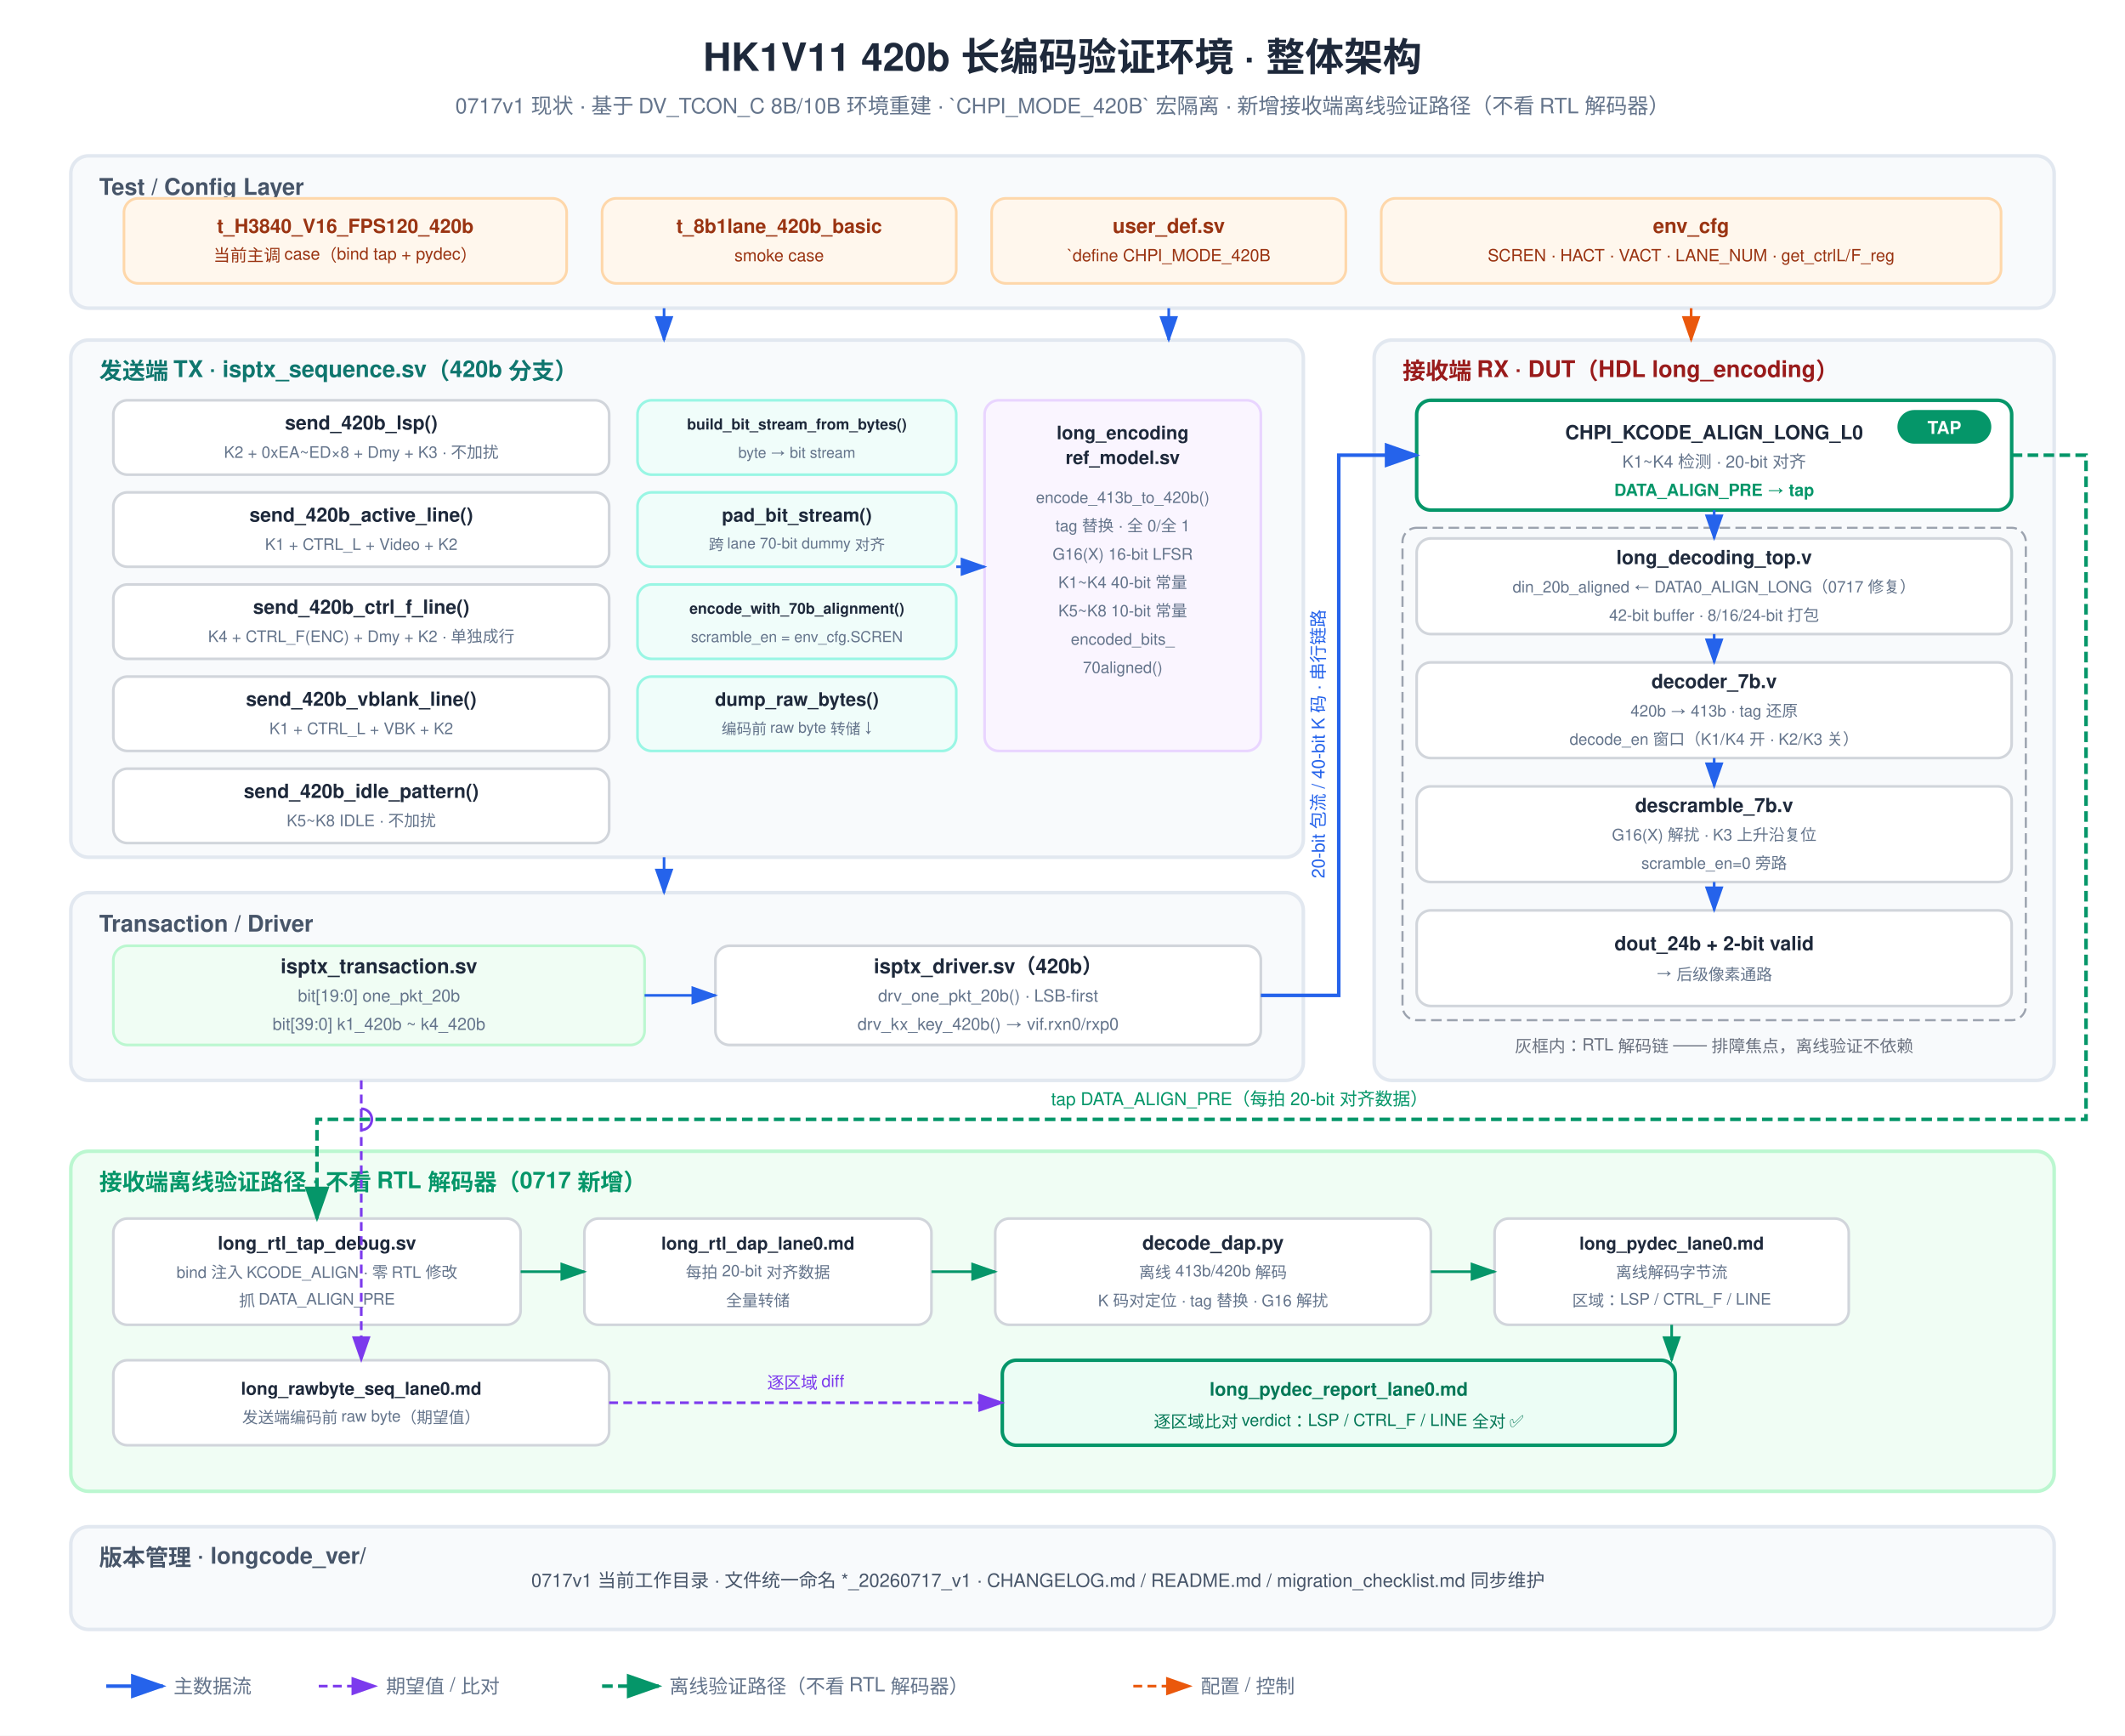
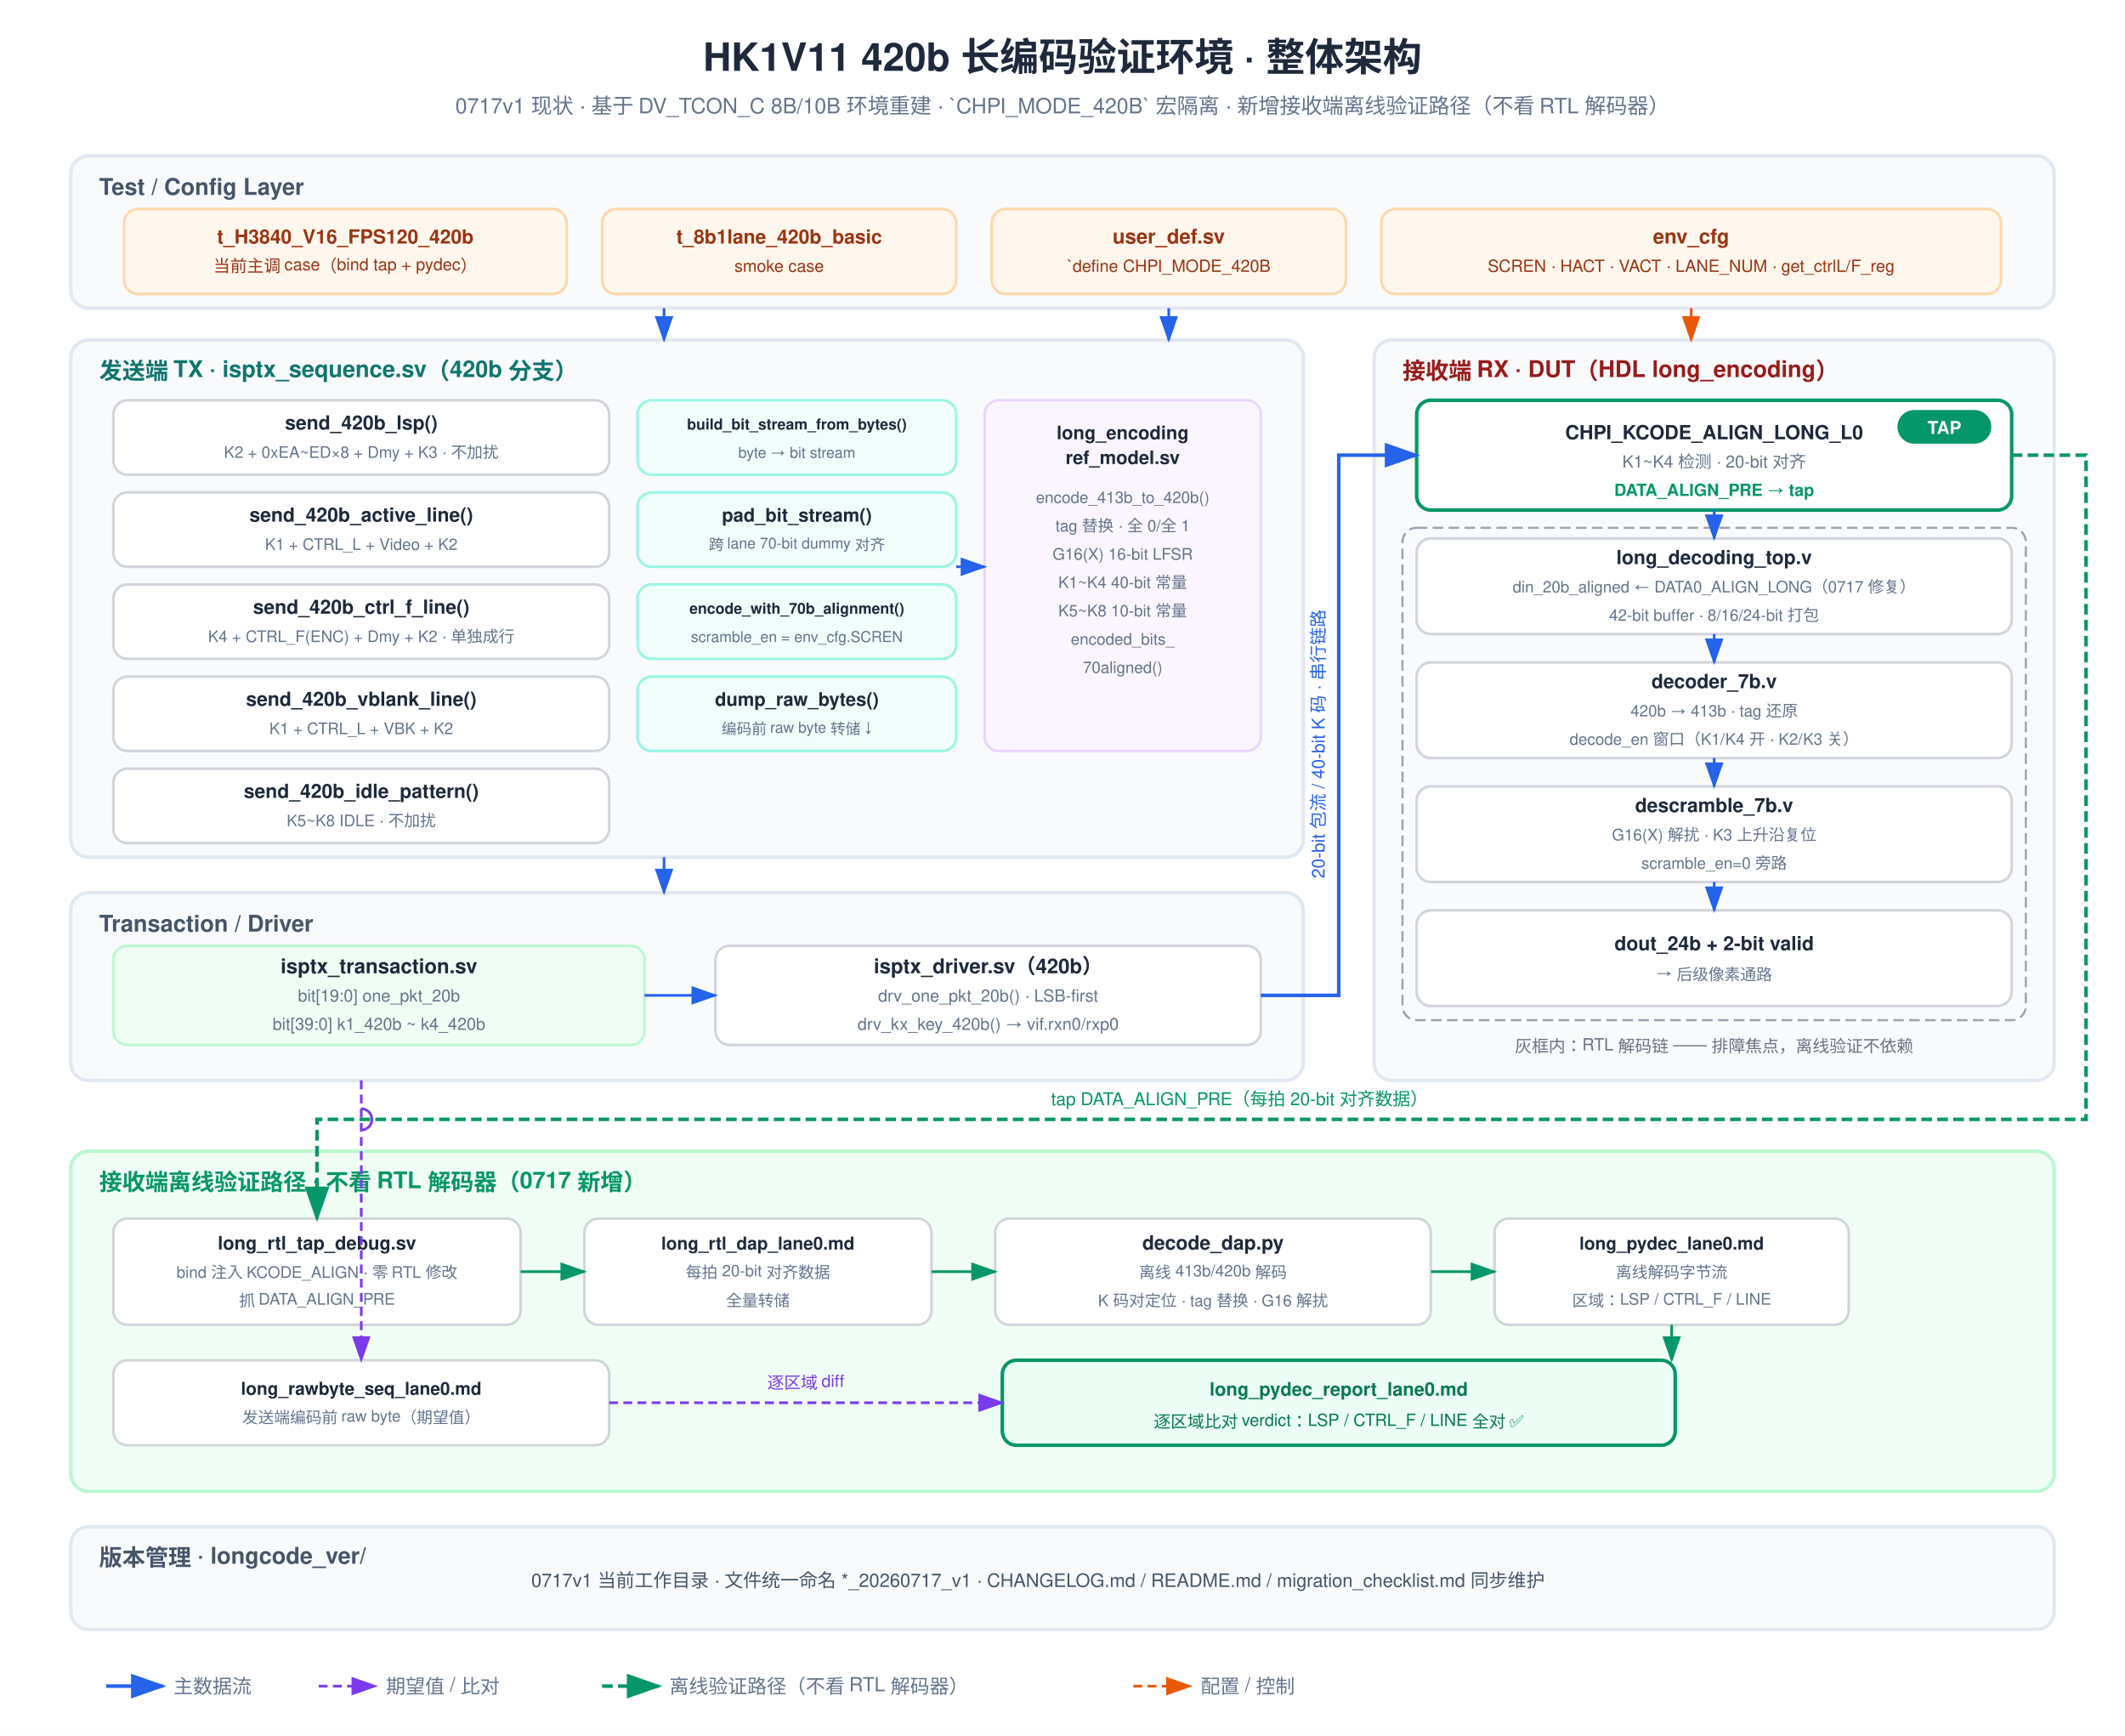
<svg xmlns="http://www.w3.org/2000/svg" viewBox="0 0 1200 980" width="1200" height="980">
  <style>text { font-family: 'Helvetica Neue', Helvetica, Arial, 'PingFang SC', 'Microsoft YaHei', 'Microsoft JhengHei', 'SimHei', sans-serif; }</style>
  <defs>
    <marker id="ar-blue" markerWidth="10" markerHeight="7" refX="9" refY="3.5" orient="auto">
      <polygon points="0 0, 10 3.5, 0 7" fill="#2563eb" />
    </marker>
    <marker id="ar-green" markerWidth="10" markerHeight="7" refX="9" refY="3.5" orient="auto">
      <polygon points="0 0, 10 3.5, 0 7" fill="#059669" />
    </marker>
    <marker id="ar-purple" markerWidth="10" markerHeight="7" refX="9" refY="3.5" orient="auto">
      <polygon points="0 0, 10 3.5, 0 7" fill="#7c3aed" />
    </marker>
    <marker id="ar-orange" markerWidth="10" markerHeight="7" refX="9" refY="3.5" orient="auto">
      <polygon points="0 0, 10 3.5, 0 7" fill="#ea580c" />
    </marker>
    <marker id="ar-gray" markerWidth="10" markerHeight="7" refX="9" refY="3.5" orient="auto">
      <polygon points="0 0, 10 3.5, 0 7" fill="#9ca3af" />
    </marker>
  </defs>
  <rect width="1200" height="980" fill="#ffffff" />
  <text x="600" y="40" font-size="22" fill="#1e293b" text-anchor="middle" font-weight="600">HK1V11 420b 长编码验证环境 · 整体架构</text>
  <text x="600" y="64" font-size="12" fill="#64748b" text-anchor="middle">0717v1 现状 · 基于 DV_TCON_C 8B/10B 环境重建 · `CHPI_MODE_420B` 宏隔离 · 新增接收端离线验证路径（不看 RTL 解码器）</text>
  <rect x="40" y="88" width="1120" height="86" rx="10" fill="#f8fafc" stroke="#e2e8f0" stroke-width="2" />
  <text x="56" y="110" font-size="13" fill="#475569" text-anchor="start" font-weight="600">Test / Config Layer</text>
-   <rect x="70" y="112" width="250" height="48" rx="8" fill="#fff7ed" stroke="#fed7aa" stroke-width="1.5" />
-   <text x="195.0" y="131.5" font-size="11" fill="#9a3412" text-anchor="middle" font-weight="600">t_H3840_V16_FPS120_420b</text>
-   <text x="195.0" y="147.5" font-size="9.5" fill="#9a3412" text-anchor="middle">当前主调 case（bind tap + pydec）</text>
-   <rect x="340" y="112" width="200" height="48" rx="8" fill="#fff7ed" stroke="#fed7aa" stroke-width="1.5" />
-   <text x="440.0" y="131.5" font-size="11" fill="#9a3412" text-anchor="middle" font-weight="600">t_8b1lane_420b_basic</text>
-   <text x="440.0" y="147.5" font-size="9.5" fill="#9a3412" text-anchor="middle">smoke case</text>
-   <rect x="560" y="112" width="200" height="48" rx="8" fill="#fff7ed" stroke="#fed7aa" stroke-width="1.5" />
-   <text x="660.0" y="131.5" font-size="11.5" fill="#9a3412" text-anchor="middle" font-weight="600">user_def.sv</text>
-   <text x="660.0" y="147.5" font-size="9.5" fill="#9a3412" text-anchor="middle">`define CHPI_MODE_420B</text>
-   <rect x="780" y="112" width="350" height="48" rx="8" fill="#fff7ed" stroke="#fed7aa" stroke-width="1.5" />
-   <text x="955.0" y="131.5" font-size="11.5" fill="#9a3412" text-anchor="middle" font-weight="600">env_cfg</text>
-   <text x="955.0" y="147.5" font-size="9.5" fill="#9a3412" text-anchor="middle">SCREN · HACT · VACT · LANE_NUM · get_ctrlL/F_reg</text>
+   <rect x="70" y="118" width="250" height="48" rx="8" fill="#fff7ed" stroke="#fed7aa" stroke-width="1.5" />
+   <text x="195.0" y="137.5" font-size="11" fill="#9a3412" text-anchor="middle" font-weight="600">t_H3840_V16_FPS120_420b</text>
+   <text x="195.0" y="153.5" font-size="9.5" fill="#9a3412" text-anchor="middle">当前主调 case（bind tap + pydec）</text>
+   <rect x="340" y="118" width="200" height="48" rx="8" fill="#fff7ed" stroke="#fed7aa" stroke-width="1.5" />
+   <text x="440.0" y="137.5" font-size="11" fill="#9a3412" text-anchor="middle" font-weight="600">t_8b1lane_420b_basic</text>
+   <text x="440.0" y="153.5" font-size="9.5" fill="#9a3412" text-anchor="middle">smoke case</text>
+   <rect x="560" y="118" width="200" height="48" rx="8" fill="#fff7ed" stroke="#fed7aa" stroke-width="1.5" />
+   <text x="660.0" y="137.5" font-size="11.5" fill="#9a3412" text-anchor="middle" font-weight="600">user_def.sv</text>
+   <text x="660.0" y="153.5" font-size="9.5" fill="#9a3412" text-anchor="middle">`define CHPI_MODE_420B</text>
+   <rect x="780" y="118" width="350" height="48" rx="8" fill="#fff7ed" stroke="#fed7aa" stroke-width="1.5" />
+   <text x="955.0" y="137.5" font-size="11.5" fill="#9a3412" text-anchor="middle" font-weight="600">env_cfg</text>
+   <text x="955.0" y="153.5" font-size="9.5" fill="#9a3412" text-anchor="middle">SCREN · HACT · VACT · LANE_NUM · get_ctrlL/F_reg</text>
  <rect x="40" y="192" width="696" height="292" rx="10" fill="#f8fafc" stroke="#e2e8f0" stroke-width="2" />
  <text x="56" y="214" font-size="13" fill="#0f766e" text-anchor="start" font-weight="600">发送端 TX · isptx_sequence.sv（420b 分支）</text>
  <rect x="64" y="226" width="280" height="42" rx="8" fill="#ffffff" stroke="#d1d5db" stroke-width="1.5" />
  <text x="204.0" y="242.5" font-size="11" fill="#1e293b" text-anchor="middle" font-weight="600">send_420b_lsp()</text>
  <text x="204.0" y="258.5" font-size="9" fill="#64748b" text-anchor="middle">K2 + 0xEA~ED×8 + Dmy + K3 · 不加扰</text>
  <rect x="64" y="278" width="280" height="42" rx="8" fill="#ffffff" stroke="#d1d5db" stroke-width="1.5" />
  <text x="204.0" y="294.5" font-size="11" fill="#1e293b" text-anchor="middle" font-weight="600">send_420b_active_line()</text>
  <text x="204.0" y="310.5" font-size="9" fill="#64748b" text-anchor="middle">K1 + CTRL_L + Video + K2</text>
  <rect x="64" y="330" width="280" height="42" rx="8" fill="#ffffff" stroke="#d1d5db" stroke-width="1.5" />
  <text x="204.0" y="346.5" font-size="11" fill="#1e293b" text-anchor="middle" font-weight="600">send_420b_ctrl_f_line()</text>
  <text x="204.0" y="362.5" font-size="9" fill="#64748b" text-anchor="middle">K4 + CTRL_F(ENC) + Dmy + K2 · 单独成行</text>
  <rect x="64" y="382" width="280" height="42" rx="8" fill="#ffffff" stroke="#d1d5db" stroke-width="1.5" />
  <text x="204.0" y="398.5" font-size="11" fill="#1e293b" text-anchor="middle" font-weight="600">send_420b_vblank_line()</text>
  <text x="204.0" y="414.5" font-size="9" fill="#64748b" text-anchor="middle">K1 + CTRL_L + VBK + K2</text>
  <rect x="64" y="434" width="280" height="42" rx="8" fill="#ffffff" stroke="#d1d5db" stroke-width="1.5" />
  <text x="204.0" y="450.5" font-size="11" fill="#1e293b" text-anchor="middle" font-weight="600">send_420b_idle_pattern()</text>
  <text x="204.0" y="466.5" font-size="9" fill="#64748b" text-anchor="middle">K5~K8 IDLE · 不加扰</text>
  <rect x="360" y="226" width="180" height="42" rx="8" fill="#f0fdfa" stroke="#99f6e4" stroke-width="1.5" />
  <text x="450.0" y="242.5" font-size="8.5" fill="#1e293b" text-anchor="middle" font-weight="600">build_bit_stream_from_bytes()</text>
  <text x="450.0" y="258.5" font-size="8.5" fill="#64748b" text-anchor="middle">byte → bit stream</text>
  <rect x="360" y="278" width="180" height="42" rx="8" fill="#f0fdfa" stroke="#99f6e4" stroke-width="1.5" />
  <text x="450.0" y="294.5" font-size="10.5" fill="#1e293b" text-anchor="middle" font-weight="600">pad_bit_stream()</text>
  <text x="450.0" y="310.5" font-size="8.5" fill="#64748b" text-anchor="middle">跨 lane 70-bit dummy 对齐</text>
  <rect x="360" y="330" width="180" height="42" rx="8" fill="#f0fdfa" stroke="#99f6e4" stroke-width="1.5" />
  <text x="450.0" y="346.5" font-size="8.5" fill="#1e293b" text-anchor="middle" font-weight="600">encode_with_70b_alignment()</text>
  <text x="450.0" y="362.5" font-size="8.5" fill="#64748b" text-anchor="middle">scramble_en = env_cfg.SCREN</text>
  <rect x="360" y="382" width="180" height="42" rx="8" fill="#f0fdfa" stroke="#99f6e4" stroke-width="1.5" />
  <text x="450.0" y="398.5" font-size="10.5" fill="#1e293b" text-anchor="middle" font-weight="600">dump_raw_bytes()</text>
  <text x="450.0" y="414.5" font-size="8.5" fill="#64748b" text-anchor="middle">编码前 raw byte 转储 ↓</text>
  <rect x="556" y="226" width="156" height="198" rx="8" fill="#faf5ff" stroke="#e9d5ff" stroke-width="1.5" />
  <text x="634" y="248" font-size="10.5" fill="#1e293b" text-anchor="middle" font-weight="600">long_encoding</text>
  <text x="634" y="262" font-size="10.5" fill="#1e293b" text-anchor="middle" font-weight="600">ref_model.sv</text>
  <text x="634" y="284" font-size="9" fill="#64748b" text-anchor="middle">encode_413b_to_420b()</text>
  <text x="634" y="300" font-size="9" fill="#64748b" text-anchor="middle">tag 替换 · 全 0/全 1</text>
  <text x="634" y="316" font-size="9" fill="#64748b" text-anchor="middle">G16(X) 16-bit LFSR</text>
  <text x="634" y="332" font-size="9" fill="#64748b" text-anchor="middle">K1~K4 40-bit 常量</text>
  <text x="634" y="348" font-size="9" fill="#64748b" text-anchor="middle">K5~K8 10-bit 常量</text>
  <text x="634" y="364" font-size="9" fill="#64748b" text-anchor="middle">encoded_bits_</text>
  <text x="634" y="380" font-size="9" fill="#64748b" text-anchor="middle">70aligned()</text>
  <rect x="40" y="504" width="696" height="106" rx="10" fill="#f8fafc" stroke="#e2e8f0" stroke-width="2" />
  <text x="56" y="526" font-size="13" fill="#475569" text-anchor="start" font-weight="600">Transaction / Driver</text>
  <rect x="64" y="534" width="300" height="56" rx="8" fill="#f0fdf4" stroke="#bbf7d0" stroke-width="1.5" />
  <text x="214.0" y="549.5" font-size="11.5" fill="#1e293b" text-anchor="middle" font-weight="600">isptx_transaction.sv</text>
  <text x="214.0" y="565.5" font-size="9.5" fill="#64748b" text-anchor="middle">bit[19:0] one_pkt_20b</text>
  <text x="214.0" y="581.5" font-size="9.5" fill="#64748b" text-anchor="middle">bit[39:0] k1_420b ~ k4_420b</text>
  <rect x="404" y="534" width="308" height="56" rx="8" fill="#ffffff" stroke="#d1d5db" stroke-width="1.5" />
  <text x="558.0" y="549.5" font-size="11.5" fill="#1e293b" text-anchor="middle" font-weight="600">isptx_driver.sv（420b）</text>
  <text x="558.0" y="565.5" font-size="9.5" fill="#64748b" text-anchor="middle">drv_one_pkt_20b() · LSB-first</text>
  <text x="558.0" y="581.5" font-size="9.5" fill="#64748b" text-anchor="middle">drv_kx_key_420b() → vif.rxn0/rxp0</text>
  <rect x="776" y="192" width="384" height="418" rx="10" fill="#f8fafc" stroke="#e2e8f0" stroke-width="2" />
  <text x="792" y="214" font-size="13" fill="#991b1b" text-anchor="start" font-weight="600">接收端 RX · DUT（HDL long_encoding）</text>
  <rect x="800" y="226" width="336" height="62" rx="8" fill="#ffffff" stroke="#059669" stroke-width="2" />
  <text x="968" y="248" font-size="11" fill="#1e293b" text-anchor="middle" font-weight="600">CHPI_KCODE_ALIGN_LONG_L0</text>
  <text x="968" y="264" font-size="9.5" fill="#64748b" text-anchor="middle">K1~K4 检测 · 20-bit 对齐</text>
  <text x="968" y="280" font-size="9.5" fill="#059669" text-anchor="middle" font-weight="600">DATA_ALIGN_PRE → tap</text>
  <rect x="1072" y="232" width="52" height="18" rx="9" fill="#059669" stroke="#059669" stroke-width="1" />
  <text x="1098" y="245" font-size="10" fill="#ffffff" text-anchor="middle" font-weight="700">TAP</text>
  <rect x="800" y="304" width="336" height="54" rx="8" fill="#ffffff" stroke="#d1d5db" stroke-width="1.5" />
  <text x="968.0" y="318.5" font-size="11" fill="#1e293b" text-anchor="middle" font-weight="600">long_decoding_top.v</text>
  <text x="968.0" y="334.5" font-size="9" fill="#64748b" text-anchor="middle">din_20b_aligned ← DATA0_ALIGN_LONG（0717 修复）</text>
  <text x="968.0" y="350.5" font-size="9" fill="#64748b" text-anchor="middle">42-bit buffer · 8/16/24-bit 打包</text>
  <rect x="800" y="374" width="336" height="54" rx="8" fill="#ffffff" stroke="#d1d5db" stroke-width="1.5" />
  <text x="968.0" y="388.5" font-size="11" fill="#1e293b" text-anchor="middle" font-weight="600">decoder_7b.v</text>
  <text x="968.0" y="404.5" font-size="9" fill="#64748b" text-anchor="middle">420b → 413b · tag 还原</text>
  <text x="968.0" y="420.5" font-size="9" fill="#64748b" text-anchor="middle">decode_en 窗口（K1/K4 开 · K2/K3 关）</text>
  <rect x="800" y="444" width="336" height="54" rx="8" fill="#ffffff" stroke="#d1d5db" stroke-width="1.5" />
  <text x="968.0" y="458.5" font-size="11" fill="#1e293b" text-anchor="middle" font-weight="600">descramble_7b.v</text>
  <text x="968.0" y="474.5" font-size="9" fill="#64748b" text-anchor="middle">G16(X) 解扰 · K3 上升沿复位</text>
  <text x="968.0" y="490.5" font-size="9" fill="#64748b" text-anchor="middle">scramble_en=0 旁路</text>
  <rect x="800" y="514" width="336" height="54" rx="8" fill="#ffffff" stroke="#d1d5db" stroke-width="1.5" />
  <text x="968.0" y="536.5" font-size="11" fill="#1e293b" text-anchor="middle" font-weight="600">dout_24b + 2-bit valid</text>
  <text x="968.0" y="552.5" font-size="9" fill="#64748b" text-anchor="middle">→ 后级像素通路</text>
  <rect x="792" y="298" width="352" height="278" rx="8" fill="none" stroke="#9ca3af" stroke-width="1.2" stroke-dasharray="6,3" />
  <text x="968" y="594" font-size="9.5" fill="#6b7280" text-anchor="middle">灰框内：RTL 解码链 —— 排障焦点，离线验证不依赖</text>
  <rect x="40" y="650" width="1120" height="192" rx="10" fill="#f0fdf4" stroke="#bbf7d0" stroke-width="2" />
  <text x="56" y="672" font-size="13" fill="#059669" text-anchor="start" font-weight="600">接收端离线验证路径 · 不看 RTL 解码器（0717 新增）</text>
  <rect x="64" y="688" width="230" height="60" rx="8" fill="#ffffff" stroke="#d1d5db" stroke-width="1.5" />
  <text x="179.0" y="705.5" font-size="10.5" fill="#1e293b" text-anchor="middle" font-weight="600">long_rtl_tap_debug.sv</text>
  <text x="179.0" y="721.5" font-size="9" fill="#64748b" text-anchor="middle">bind 注入 KCODE_ALIGN · 零 RTL 修改</text>
  <text x="179.0" y="737.5" font-size="9" fill="#64748b" text-anchor="middle">抓 DATA_ALIGN_PRE</text>
  <rect x="330" y="688" width="196" height="60" rx="8" fill="#ffffff" stroke="#d1d5db" stroke-width="1.5" />
  <text x="428.0" y="705.5" font-size="10" fill="#1e293b" text-anchor="middle" font-weight="600">long_rtl_dap_lane0.md</text>
  <text x="428.0" y="721.5" font-size="9" fill="#64748b" text-anchor="middle">每拍 20-bit 对齐数据</text>
  <text x="428.0" y="737.5" font-size="9" fill="#64748b" text-anchor="middle">全量转储</text>
  <rect x="562" y="688" width="246" height="60" rx="8" fill="#ffffff" stroke="#d1d5db" stroke-width="1.5" />
  <text x="685.0" y="705.5" font-size="11" fill="#1e293b" text-anchor="middle" font-weight="600">decode_dap.py</text>
  <text x="685.0" y="721.5" font-size="9" fill="#64748b" text-anchor="middle">离线 413b/420b 解码</text>
  <text x="685.0" y="737.5" font-size="9" fill="#64748b" text-anchor="middle">K 码对定位 · tag 替换 · G16 解扰</text>
  <rect x="844" y="688" width="200" height="60" rx="8" fill="#ffffff" stroke="#d1d5db" stroke-width="1.5" />
  <text x="944.0" y="705.5" font-size="10" fill="#1e293b" text-anchor="middle" font-weight="600">long_pydec_lane0.md</text>
  <text x="944.0" y="721.5" font-size="9" fill="#64748b" text-anchor="middle">离线解码字节流</text>
  <text x="944.0" y="737.5" font-size="9" fill="#64748b" text-anchor="middle">区域：LSP / CTRL_F / LINE</text>
  <rect x="64" y="768" width="280" height="48" rx="8" fill="#ffffff" stroke="#d1d5db" stroke-width="1.5" />
  <text x="204.0" y="787.5" font-size="10" fill="#1e293b" text-anchor="middle" font-weight="600">long_rawbyte_seq_lane0.md</text>
  <text x="204.0" y="803.5" font-size="9" fill="#64748b" text-anchor="middle">发送端编码前 raw byte（期望值）</text>
  <rect x="566" y="768" width="380" height="48" rx="8" fill="#ecfdf5" stroke="#059669" stroke-width="2" />
  <text x="756" y="788" font-size="10.5" fill="#047857" text-anchor="middle" font-weight="600">long_pydec_report_lane0.md</text>
  <text x="756" y="806" font-size="9.5" fill="#047857" text-anchor="middle">逐区域比对 verdict：LSP / CTRL_F / LINE 全对 ✅</text>
  <rect x="40" y="862" width="1120" height="58" rx="10" fill="#f8fafc" stroke="#e2e8f0" stroke-width="2" />
  <text x="56" y="884" font-size="13" fill="#475569" text-anchor="start" font-weight="600">版本管理 · longcode_ver/</text>
  <text x="300" y="896" font-size="10.5" fill="#475569" text-anchor="start">0717v1 当前工作目录 · 文件统一命名 *_20260717_v1 · CHANGELOG.md / README.md / migration_checklist.md 同步维护</text>
  <line x1="375" y1="174" x2="375" y2="192" stroke="#2563eb" stroke-width="1.5" marker-end="url(#ar-blue)" />
  <line x1="660" y1="174" x2="660" y2="192" stroke="#2563eb" stroke-width="1.5" marker-end="url(#ar-blue)" />
  <line x1="955" y1="174" x2="955" y2="192" stroke="#ea580c" stroke-width="1.5" stroke-dasharray="5,3" marker-end="url(#ar-orange)" />
  <line x1="540" y1="320" x2="556" y2="320" stroke="#2563eb" stroke-width="1.5" marker-end="url(#ar-blue)" />
  <line x1="375" y1="484" x2="375" y2="504" stroke="#2563eb" stroke-width="1.5" marker-end="url(#ar-blue)" />
  <line x1="364" y1="562" x2="404" y2="562" stroke="#2563eb" stroke-width="1.5" marker-end="url(#ar-blue)" />
  <path d="M 712 562 L 756 562 L 756 257 L 800 257" stroke="#2563eb" stroke-width="2" fill="none" marker-end="url(#ar-blue)" />
  <text transform="rotate(-90 748 420)" x="748" y="420" font-size="10" fill="#2563eb" text-anchor="middle">20-bit 包流 / 40-bit K 码 · 串行链路</text>
  <line x1="968" y1="288" x2="968" y2="304" stroke="#2563eb" stroke-width="1.5" marker-end="url(#ar-blue)" />
  <line x1="968" y1="358" x2="968" y2="374" stroke="#2563eb" stroke-width="1.5" marker-end="url(#ar-blue)" />
  <line x1="968" y1="428" x2="968" y2="444" stroke="#2563eb" stroke-width="1.5" marker-end="url(#ar-blue)" />
  <line x1="968" y1="498" x2="968" y2="514" stroke="#2563eb" stroke-width="1.5" marker-end="url(#ar-blue)" />
  <path d="M 1136 257 L 1178 257 L 1178 632 L 179 632 L 179 688" stroke="#059669" stroke-width="2" fill="none" stroke-dasharray="6,3" marker-end="url(#ar-green)" />
  <text x="700" y="624" font-size="10" fill="#059669" text-anchor="middle">tap DATA_ALIGN_PRE（每拍 20-bit 对齐数据）</text>
  <path d="M 204 610 L 204 768" stroke="#7c3aed" stroke-width="1.5" fill="none" stroke-dasharray="5,3" marker-end="url(#ar-purple)" />
  <path d="M 204 626 A 5.5 5.5 0 0 1 204 638" stroke="#7c3aed" stroke-width="1.5" fill="none" />
  <line x1="294" y1="718" x2="330" y2="718" stroke="#059669" stroke-width="1.5" marker-end="url(#ar-green)" />
  <line x1="526" y1="718" x2="562" y2="718" stroke="#059669" stroke-width="1.5" marker-end="url(#ar-green)" />
  <line x1="808" y1="718" x2="844" y2="718" stroke="#059669" stroke-width="1.5" marker-end="url(#ar-green)" />
  <line x1="944" y1="748" x2="944" y2="768" stroke="#059669" stroke-width="1.5" marker-end="url(#ar-green)" />
  <line x1="344" y1="792" x2="566" y2="792" stroke="#7c3aed" stroke-width="1.5" stroke-dasharray="5,3" marker-end="url(#ar-purple)" />
  <text x="455" y="784" font-size="9.5" fill="#7c3aed" text-anchor="middle">逐区域 diff</text>
  <line x1="60" y1="952" x2="92" y2="952" stroke="#2563eb" stroke-width="2" marker-end="url(#ar-blue)" />
  <text x="98" y="956" font-size="11" fill="#64748b" text-anchor="start">主数据流</text>
  <line x1="180" y1="952" x2="212" y2="952" stroke="#7c3aed" stroke-width="1.5" stroke-dasharray="5,3" marker-end="url(#ar-purple)" />
  <text x="218" y="956" font-size="11" fill="#64748b" text-anchor="start">期望值 / 比对</text>
  <line x1="340" y1="952" x2="372" y2="952" stroke="#059669" stroke-width="2" stroke-dasharray="6,3" marker-end="url(#ar-green)" />
  <text x="378" y="956" font-size="11" fill="#64748b" text-anchor="start">离线验证路径（不看 RTL 解码器）</text>
  <line x1="640" y1="952" x2="672" y2="952" stroke="#ea580c" stroke-width="1.5" stroke-dasharray="5,3" marker-end="url(#ar-orange)" />
  <text x="678" y="956" font-size="11" fill="#64748b" text-anchor="start">配置 / 控制</text>
</svg>
